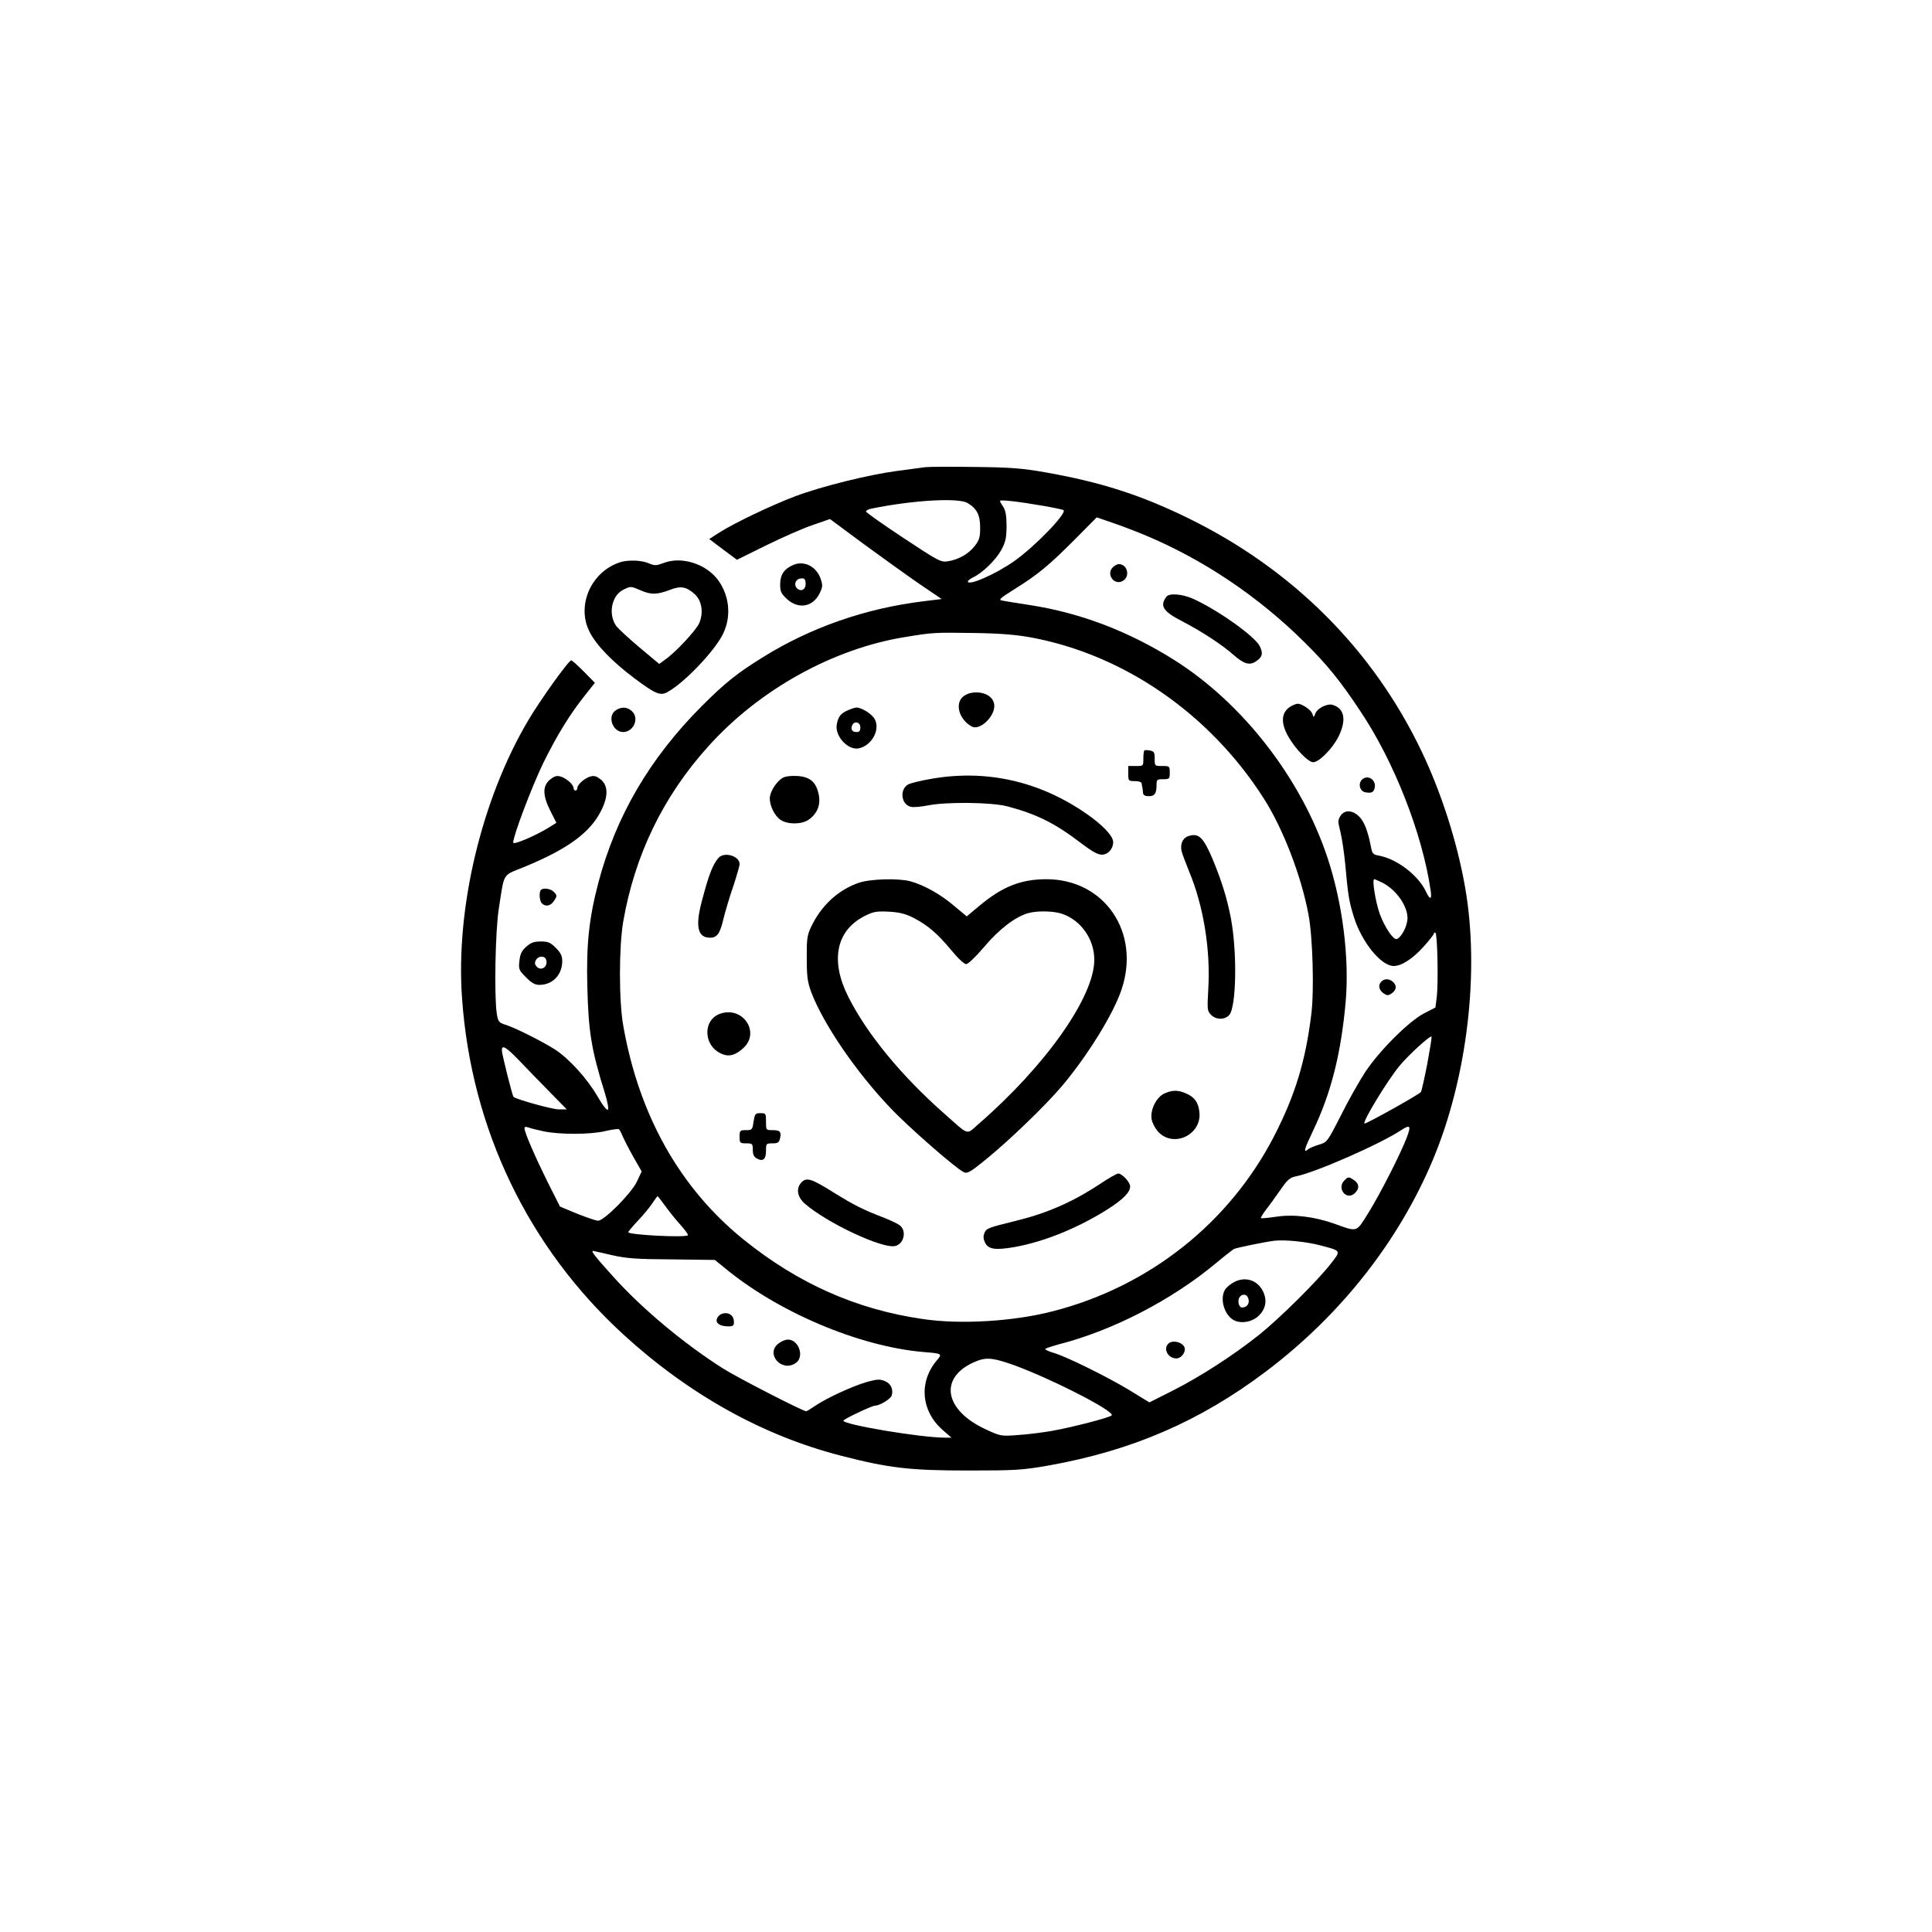
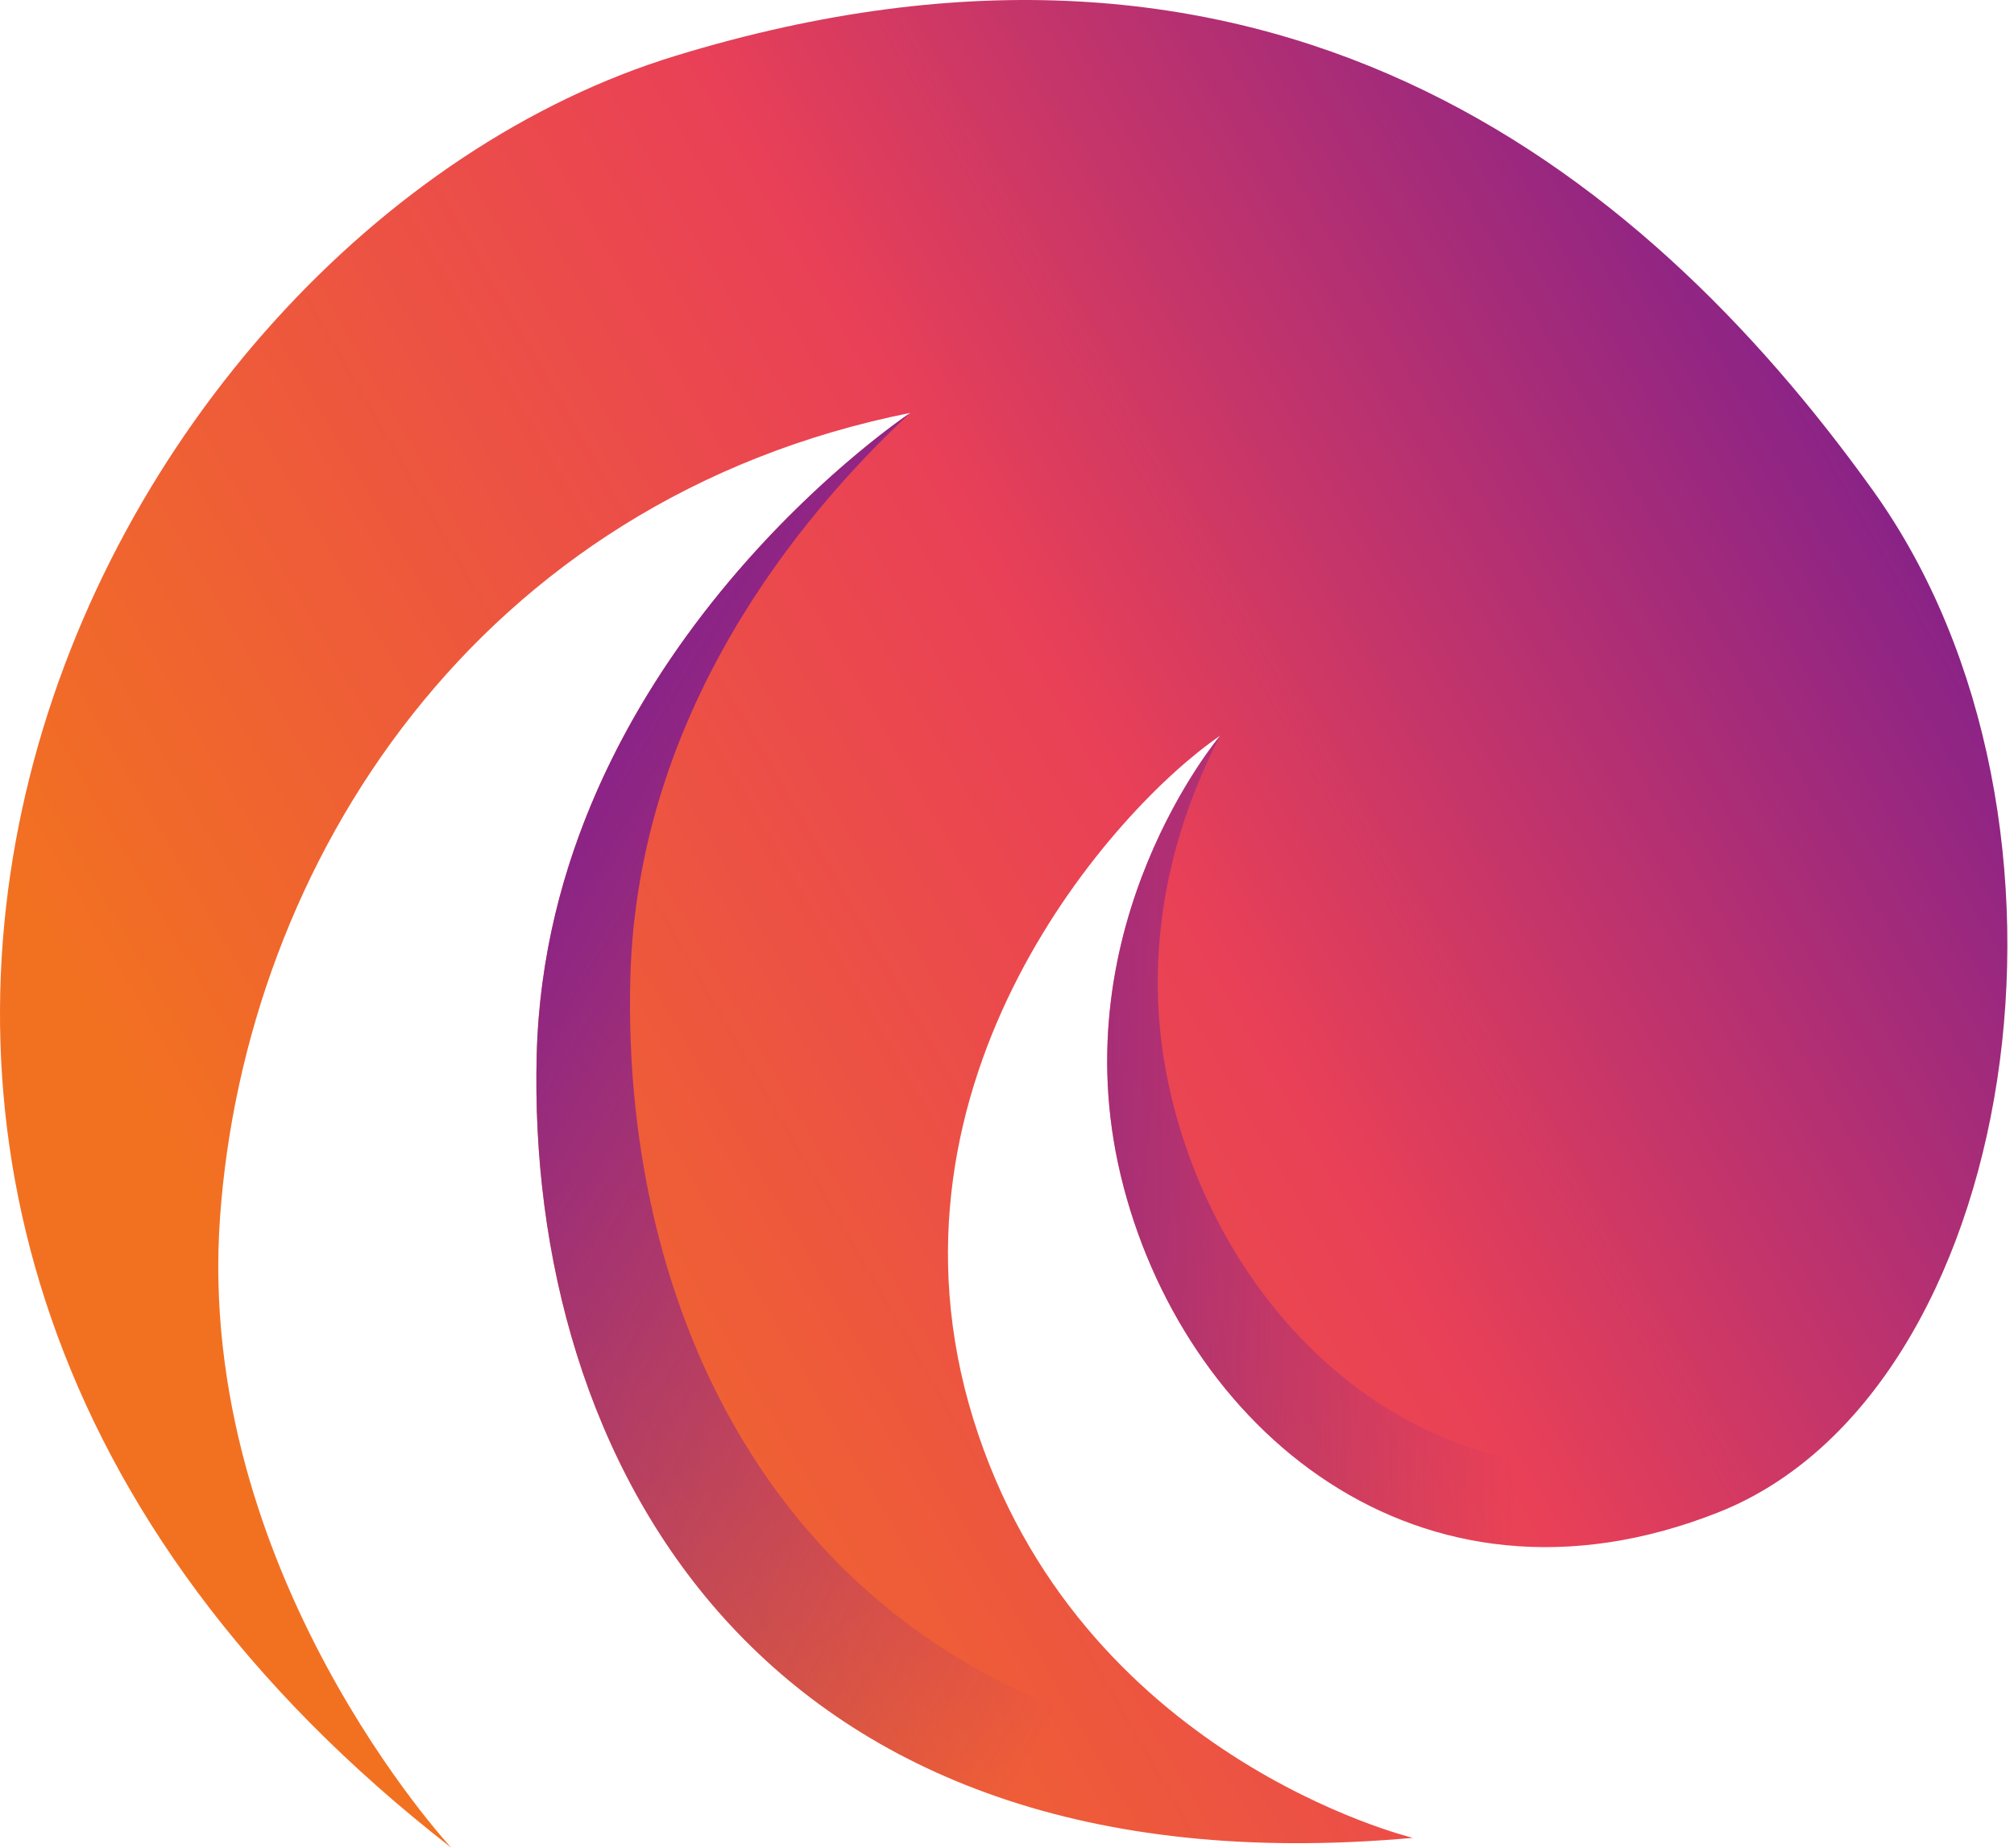
- <svg xmlns="http://www.w3.org/2000/svg" version="1.0" width="1024pt" height="1024pt" viewBox="0 0 1024 1024" preserveAspectRatio="xMidYMid meet">
-   <g transform="translate(0,1024) scale(0.1,-0.1)" fill="#000000" stroke="none">
-     <path d="M4905 7764 c-16 -2 -84 -11 -150 -20 -151 -20 -401 -82 -539 -134 -121 -45 -326 -143 -404 -193 l-53 -34 73 -55 74 -55 154 76 c85 42 196 91 247 108 l92 32 181 -134 c100 -73 233 -169 296 -212 l115 -78 -98 -12 c-308 -38 -596 -139 -849 -296 -137 -85 -201 -136 -325 -260 -275 -276 -454 -581 -548 -937 -49 -188 -64 -325 -58 -550 6 -240 21 -332 93 -564 14 -45 21 -83 16 -88 -5 -5 -29 25 -55 71 -55 94 -147 196 -223 247 -64 41 -211 116 -266 133 -34 11 -38 16 -45 59 -14 90 -8 440 11 557 30 194 17 172 132 219 230 94 351 182 409 297 39 76 39 133 1 166 -22 18 -35 23 -55 18 -31 -8 -71 -43 -71 -62 0 -7 -4 -13 -10 -13 -5 0 -10 6 -10 13 0 19 -40 54 -71 62 -20 5 -33 0 -55 -18 -39 -34 -38 -83 3 -165 l32 -63 -40 -25 c-71 -44 -189 -94 -189 -80 0 36 99 297 159 421 73 148 141 259 224 363 l50 63 -59 60 c-32 32 -62 59 -66 59 -14 0 -161 -205 -227 -316 -248 -417 -387 -998 -352 -1476 49 -692 351 -1320 856 -1782 348 -318 740 -536 1154 -642 253 -65 362 -78 671 -78 254 0 286 2 425 26 445 79 805 235 1155 499 395 298 703 689 885 1123 182 435 249 999 170 1445 -41 235 -125 498 -229 716 -259 543 -686 969 -1241 1240 -250 122 -459 189 -751 241 -126 22 -184 27 -379 29 -126 2 -243 1 -260 -1z m223 -190 c49 -29 67 -63 67 -130 0 -51 -4 -66 -28 -97 -32 -42 -87 -74 -144 -82 -36 -6 -49 1 -235 124 -109 72 -198 135 -198 140 0 5 12 12 28 15 219 45 462 59 510 30z m401 -15 c57 -10 106 -20 108 -23 18 -17 -151 -192 -260 -269 -95 -68 -247 -135 -247 -109 0 5 12 14 26 21 49 22 121 92 150 144 24 44 28 64 29 127 0 56 -5 83 -17 103 -10 14 -18 29 -18 32 0 8 103 -4 229 -26z m534 -153 c311 -129 604 -325 852 -571 119 -118 186 -200 295 -364 179 -267 330 -652 373 -953 7 -48 -4 -49 -26 -2 -41 86 -153 171 -248 189 -35 6 -36 9 -47 67 -6 33 -20 79 -32 102 -31 65 -96 87 -125 42 -14 -22 -15 -30 -1 -83 8 -32 20 -110 26 -173 15 -167 20 -197 46 -281 42 -133 144 -259 211 -259 41 0 99 37 157 101 31 34 56 66 56 71 0 5 4 7 8 4 11 -6 16 -269 7 -341 l-7 -55 -62 -32 c-81 -43 -235 -197 -310 -310 -31 -48 -90 -151 -129 -230 -72 -141 -73 -142 -116 -155 -24 -7 -50 -18 -57 -24 -28 -23 -22 -2 26 99 95 199 147 405 172 678 21 237 -16 528 -97 771 -140 419 -449 817 -813 1046 -239 150 -491 247 -757 289 -71 11 -141 22 -154 25 -20 3 -10 13 64 59 127 79 185 128 319 262 l119 120 81 -28 c44 -15 121 -44 169 -64z m-596 -545 c492 -92 945 -405 1230 -851 103 -160 200 -413 238 -616 23 -120 31 -407 15 -531 -30 -245 -85 -427 -196 -643 -238 -462 -663 -799 -1174 -930 -208 -54 -491 -71 -690 -41 -352 51 -660 188 -950 422 -336 272 -552 656 -636 1129 -24 130 -24 419 -1 554 61 353 211 664 451 930 270 301 663 519 1046 580 146 24 152 24 360 21 144 -2 224 -9 307 -24z m1861 -1300 c72 -37 132 -122 132 -187 0 -41 -32 -103 -57 -111 -18 -6 -63 61 -90 133 -23 66 -42 184 -29 184 4 0 23 -9 44 -19z m237 -959 c-15 -76 -30 -144 -34 -150 -7 -12 -294 -172 -299 -167 -11 10 119 224 185 305 46 56 163 163 170 156 3 -2 -8 -67 -22 -144z m-4817 21 c36 -38 108 -112 160 -165 l96 -98 -43 0 c-33 0 -221 52 -239 66 -6 4 -62 227 -62 247 0 31 22 18 88 -50z m132 -379 c85 -18 249 -18 328 1 35 8 67 13 72 10 4 -2 13 -19 20 -37 8 -18 33 -68 57 -110 l44 -77 -26 -55 c-29 -61 -173 -206 -205 -206 -11 0 -60 17 -111 37 l-91 38 -68 135 c-67 136 -120 258 -120 280 0 8 7 9 18 5 9 -4 46 -13 82 -21z m4577 -31 c-31 -83 -143 -304 -207 -406 -63 -100 -53 -98 -180 -52 -107 37 -213 50 -307 36 -42 -6 -78 -10 -80 -7 -2 2 11 23 29 47 19 24 53 72 77 106 35 51 49 62 79 68 100 19 445 170 557 244 49 32 55 26 32 -36z m-3934 -361 c19 -27 55 -72 81 -101 26 -29 45 -55 42 -58 -13 -14 -316 2 -316 16 0 4 23 31 51 61 29 30 63 72 77 93 13 20 26 37 27 37 2 0 19 -22 38 -48z m3476 -213 c111 -29 109 -27 56 -95 -70 -91 -269 -288 -378 -376 -139 -111 -314 -224 -460 -298 l-125 -63 -111 68 c-121 72 -329 175 -398 195 -24 7 -43 16 -43 20 0 3 33 14 73 25 285 73 598 235 832 430 44 37 87 70 95 75 15 7 161 37 215 44 55 6 169 -5 244 -25z m-3758 -51 c79 -18 129 -22 321 -23 l227 -3 48 -39 c284 -237 717 -420 1058 -449 100 -8 101 -9 69 -46 -95 -114 -82 -266 31 -366 l48 -42 -34 0 c-127 0 -539 69 -539 90 0 8 152 80 169 80 24 0 81 35 87 53 10 33 -4 64 -36 77 -26 11 -41 10 -93 -4 -74 -21 -210 -83 -273 -125 -25 -17 -48 -31 -51 -31 -17 0 -362 177 -438 225 -209 132 -434 320 -587 491 -95 105 -117 134 -105 134 2 0 46 -10 98 -22z m2100 -572 c186 -61 573 -256 551 -278 -12 -12 -213 -64 -322 -83 -47 -8 -126 -18 -175 -21 -89 -7 -92 -6 -170 30 -219 101 -250 271 -65 355 59 27 92 26 181 -3z" />
-     <path d="M5896 7231 c-33 -37 10 -94 53 -71 43 22 28 90 -19 90 -9 0 -25 -9 -34 -19z" />
-     <path d="M6183 7078 c-38 -49 -19 -79 85 -132 103 -54 208 -122 271 -178 54 -47 83 -56 117 -34 35 23 40 42 21 81 -25 52 -225 194 -355 252 -57 25 -124 30 -139 11z" />
-     <path d="M6845 6498 c-54 -29 -60 -87 -16 -163 37 -65 105 -135 131 -135 31 0 101 71 133 133 45 90 34 152 -30 171 -28 9 -82 -18 -92 -47 -8 -21 -8 -21 -15 -1 -6 21 -55 54 -78 54 -7 0 -22 -6 -33 -12z" />
-     <path d="M7224 6112 c-29 -20 -19 -68 16 -72 29 -4 39 0 45 20 13 40 -28 75 -61 52z" />
-     <path d="M7322 5038 c-19 -19 -14 -45 10 -62 19 -13 25 -14 43 -2 26 18 30 40 10 60 -19 19 -46 21 -63 4z" />
-     <path d="M5106 6549 c-47 -37 -23 -123 45 -160 41 -22 119 50 119 109 0 42 -40 72 -95 72 -28 0 -51 -7 -69 -21z" />
-     <path d="M4495 6476 c-39 -17 -52 -33 -60 -76 -11 -63 62 -140 119 -126 68 17 111 97 83 153 -15 29 -70 63 -99 63 -7 -1 -27 -7 -43 -14z m65 -91 c0 -18 -5 -25 -19 -25 -24 0 -33 13 -25 34 10 27 44 20 44 -9z" />
-     <path d="M6065 6262 c-3 -3 -5 -23 -5 -44 0 -38 0 -38 -40 -38 l-40 0 0 -40 c0 -39 1 -40 35 -40 21 0 35 -5 36 -12 1 -7 2 -17 4 -23 1 -5 3 -18 3 -27 2 -13 11 -18 31 -18 31 0 41 14 41 61 0 27 3 29 35 29 33 0 35 2 35 35 0 34 -1 35 -40 35 -40 0 -40 0 -40 39 0 33 -3 39 -25 43 -13 3 -27 3 -30 0z" />
-     <path d="M4150 6118 c-34 -18 -70 -75 -70 -110 0 -41 27 -94 58 -114 38 -25 113 -24 149 2 46 33 64 80 52 135 -14 64 -45 91 -111 96 -32 2 -63 -1 -78 -9z" />
-     <path d="M4930 6111 c-52 -9 -105 -22 -117 -29 -46 -26 -37 -106 14 -118 13 -4 54 0 91 7 98 20 340 17 422 -5 155 -41 252 -90 386 -192 59 -45 92 -64 113 -64 34 0 61 30 61 67 0 32 -56 91 -143 151 -250 173 -534 236 -827 183z" />
-     <path d="M6297 5808 c-29 -10 -43 -43 -34 -81 3 -12 21 -60 40 -107 76 -182 114 -416 101 -626 -6 -105 -5 -113 15 -133 27 -27 72 -27 96 -1 38 42 43 332 9 513 -20 104 -47 192 -95 309 -51 121 -75 145 -132 126z" />
-     <path d="M3808 5693 c-30 -35 -51 -88 -87 -225 -37 -137 -24 -198 42 -198 38 0 53 21 72 102 10 40 33 118 52 172 18 55 33 107 33 116 0 44 -82 67 -112 33z" />
-     <path d="M4552 5561 c-111 -38 -202 -123 -255 -238 -19 -41 -22 -65 -21 -163 0 -98 4 -125 25 -182 65 -168 236 -419 416 -608 97 -103 348 -322 390 -342 20 -10 34 -2 120 68 125 102 313 283 401 387 133 157 273 382 316 511 103 303 -89 586 -398 586 -135 0 -235 -40 -355 -141 l-67 -56 -70 58 c-70 60 -157 108 -229 128 -64 17 -212 13 -273 -8z m288 -185 c75 -38 128 -83 201 -171 35 -43 69 -75 80 -75 10 0 51 39 95 91 80 95 166 160 233 179 49 14 138 12 182 -4 100 -35 169 -135 169 -243 0 -196 -257 -561 -613 -870 -68 -59 -46 -66 -186 58 -224 198 -405 418 -504 614 -98 193 -66 353 86 430 46 23 61 26 127 23 56 -3 89 -11 130 -32z" />
-     <path d="M3823 4869 c-100 -29 -98 -173 3 -215 39 -17 75 -6 116 33 86 82 -2 217 -119 182z" />
-     <path d="M6173 4445 c-44 -19 -78 -88 -69 -138 4 -20 19 -49 35 -66 81 -87 232 -15 218 105 -5 51 -27 81 -74 100 -40 17 -69 17 -110 -1z" />
-     <path d="M3994 4295 c-6 -43 -8 -45 -40 -45 -32 0 -34 -2 -34 -35 0 -33 2 -35 35 -35 33 0 35 -2 35 -35 0 -24 6 -37 21 -45 33 -18 49 -5 49 40 0 39 1 40 34 40 28 0 35 4 40 25 9 36 1 45 -40 45 -34 0 -34 0 -34 45 0 43 -1 45 -29 45 -28 0 -30 -3 -37 -45z" />
-     <path d="M5829 3964 c-144 -95 -279 -154 -442 -194 -150 -37 -158 -40 -169 -64 -7 -18 -7 -31 3 -52 17 -36 54 -41 154 -24 159 28 340 102 498 202 82 53 117 89 117 120 0 22 -43 68 -63 68 -8 0 -52 -25 -98 -56z" />
-     <path d="M4247 3972 c-29 -32 -21 -76 18 -111 116 -102 414 -242 480 -225 45 11 61 76 27 107 -10 9 -47 27 -82 41 -113 43 -161 67 -274 137 -115 72 -142 81 -169 51z" />
-     <path d="M7126 3984 c-43 -42 10 -109 54 -69 26 24 25 50 -2 69 -28 20 -33 20 -52 0z" />
-     <path d="M6533 3440 c-17 -10 -37 -28 -42 -39 -28 -52 3 -142 57 -162 39 -15 91 -4 123 27 38 36 46 82 24 128 -30 64 -101 84 -162 46z m85 -89 c4 -23 -11 -41 -35 -41 -18 0 -26 39 -12 56 17 21 43 13 47 -15z" />
-     <path d="M6192 3118 c-28 -28 -1 -78 43 -78 22 0 45 25 45 49 0 33 -63 54 -88 29z" />
-     <path d="M3812 3268 c-31 -31 -8 -58 49 -58 24 0 29 4 29 23 0 29 -18 47 -45 47 -12 0 -26 -5 -33 -12z" />
-     <path d="M4126 3119 c-71 -55 18 -155 92 -103 47 32 16 124 -42 124 -13 0 -35 -9 -50 -21z" />
-     <path d="M3290 7261 c-156 -48 -237 -230 -165 -370 35 -70 118 -156 236 -245 111 -83 138 -95 175 -75 87 46 253 219 296 309 48 97 33 215 -36 298 -67 78 -189 113 -279 78 -40 -15 -47 -15 -80 -1 -38 16 -105 18 -147 6z m108 -151 c53 -23 86 -22 154 4 56 22 86 16 129 -22 39 -35 49 -98 25 -155 -17 -38 -126 -156 -182 -194 l-30 -22 -104 87 c-57 48 -112 99 -123 113 -45 62 -26 162 36 193 41 20 39 20 95 -4z" />
-     <path d="M4205 7246 c-49 -21 -70 -52 -70 -103 0 -39 5 -49 37 -79 61 -55 138 -41 173 33 16 33 16 41 4 77 -23 64 -87 96 -144 72z m65 -102 c0 -30 -26 -42 -46 -22 -17 17 -9 45 14 51 25 5 32 -1 32 -29z" />
-     <path d="M3262 6474 c-44 -31 -15 -114 41 -114 55 1 86 71 48 109 -25 25 -58 27 -89 5z" />
-     <path d="M2867 5523 c-11 -11 -8 -58 5 -71 19 -19 45 -14 62 10 20 28 20 33 0 52 -16 16 -55 22 -67 9z" />
-     <path d="M2789 5222 c-24 -21 -32 -38 -36 -75 -5 -44 -3 -49 35 -87 29 -30 48 -40 71 -40 70 0 121 53 121 126 0 28 -8 44 -34 70 -29 29 -41 34 -80 34 -36 0 -52 -6 -77 -28z m105 -67 c13 -36 -23 -65 -49 -39 -11 12 -12 20 -5 35 13 23 45 25 54 4z" />
-   </g>
+ <svg xmlns="http://www.w3.org/2000/svg" width="109" height="100" viewBox="0 0 109 100" fill="none">
+   <path d="M66.039 39.816C66.039 39.816 57.405 50.002 60.653 63.605C63.901 77.207 76.713 88.299 93.004 81.85C109.295 75.4 114.146 44.382 101.369 26.55C88.592 8.717 68.416 -6.725 36.566 3.019C4.716 12.762 -20.728 64.885 24.419 100C24.419 100 10.538 85.072 11.909 65.877C13.28 46.681 25.849 27.029 49.272 22.345C49.272 22.345 29.619 35.37 29.048 57.079C28.477 78.788 40.931 102.668 76.465 99.469C76.465 99.469 58.336 95.107 52.674 76.796C47.012 58.484 60.369 43.675 66.039 39.816Z" fill="url(#paint0_linear_309_5077)" />
+   <path d="M76.465 99.468C40.931 102.668 28.477 78.788 29.048 57.078C29.605 35.879 48.361 22.96 49.24 22.366C43.376 27.828 34.495 38.448 34.114 52.937C33.631 71.288 42.454 91.189 66.657 94.976C71.912 98.373 76.465 99.468 76.465 99.468Z" fill="url(#paint1_linear_309_5077)" />
+   <path d="M104.078 71.08C101.432 76.105 97.692 79.996 93.004 81.85C76.713 88.299 63.901 77.207 60.653 63.605C57.426 50.093 65.925 39.949 66.037 39.816C66.038 39.815 66.038 39.815 66.038 39.815C63.838 44.036 61.411 51.052 63.389 59.333C66.637 72.935 79.448 84.028 95.74 77.579C98.991 76.291 101.788 74.025 104.078 71.08Z" fill="url(#paint2_linear_309_5077)" />
+   <defs>
+     <linearGradient id="paint0_linear_309_5077" x1="6.414" y1="79.552" x2="100.721" y2="25.104" gradientUnits="userSpaceOnUse">
+       <stop offset="0.1" stop-color="#F27121" />
+       <stop offset="0.6" stop-color="#E94057" />
+       <stop offset="1" stop-color="#8A2387" />
+     </linearGradient>
+     <linearGradient id="paint1_linear_309_5077" x1="29.38" y1="47.37" x2="87.252" y2="80.783" gradientUnits="userSpaceOnUse">
+       <stop offset="2.42203e-07" stop-color="#8A2387" />
+       <stop offset="0.7" stop-color="#8A2387" stop-opacity="0" />
+     </linearGradient>
+     <linearGradient id="paint2_linear_309_5077" x1="59.922" y1="61.775" x2="104.078" y2="61.775" gradientUnits="userSpaceOnUse">
+       <stop stop-color="#8A2387" stop-opacity="0.7" />
+       <stop offset="0.5" stop-color="#8A2387" stop-opacity="0" />
+     </linearGradient>
+   </defs>
</svg>
